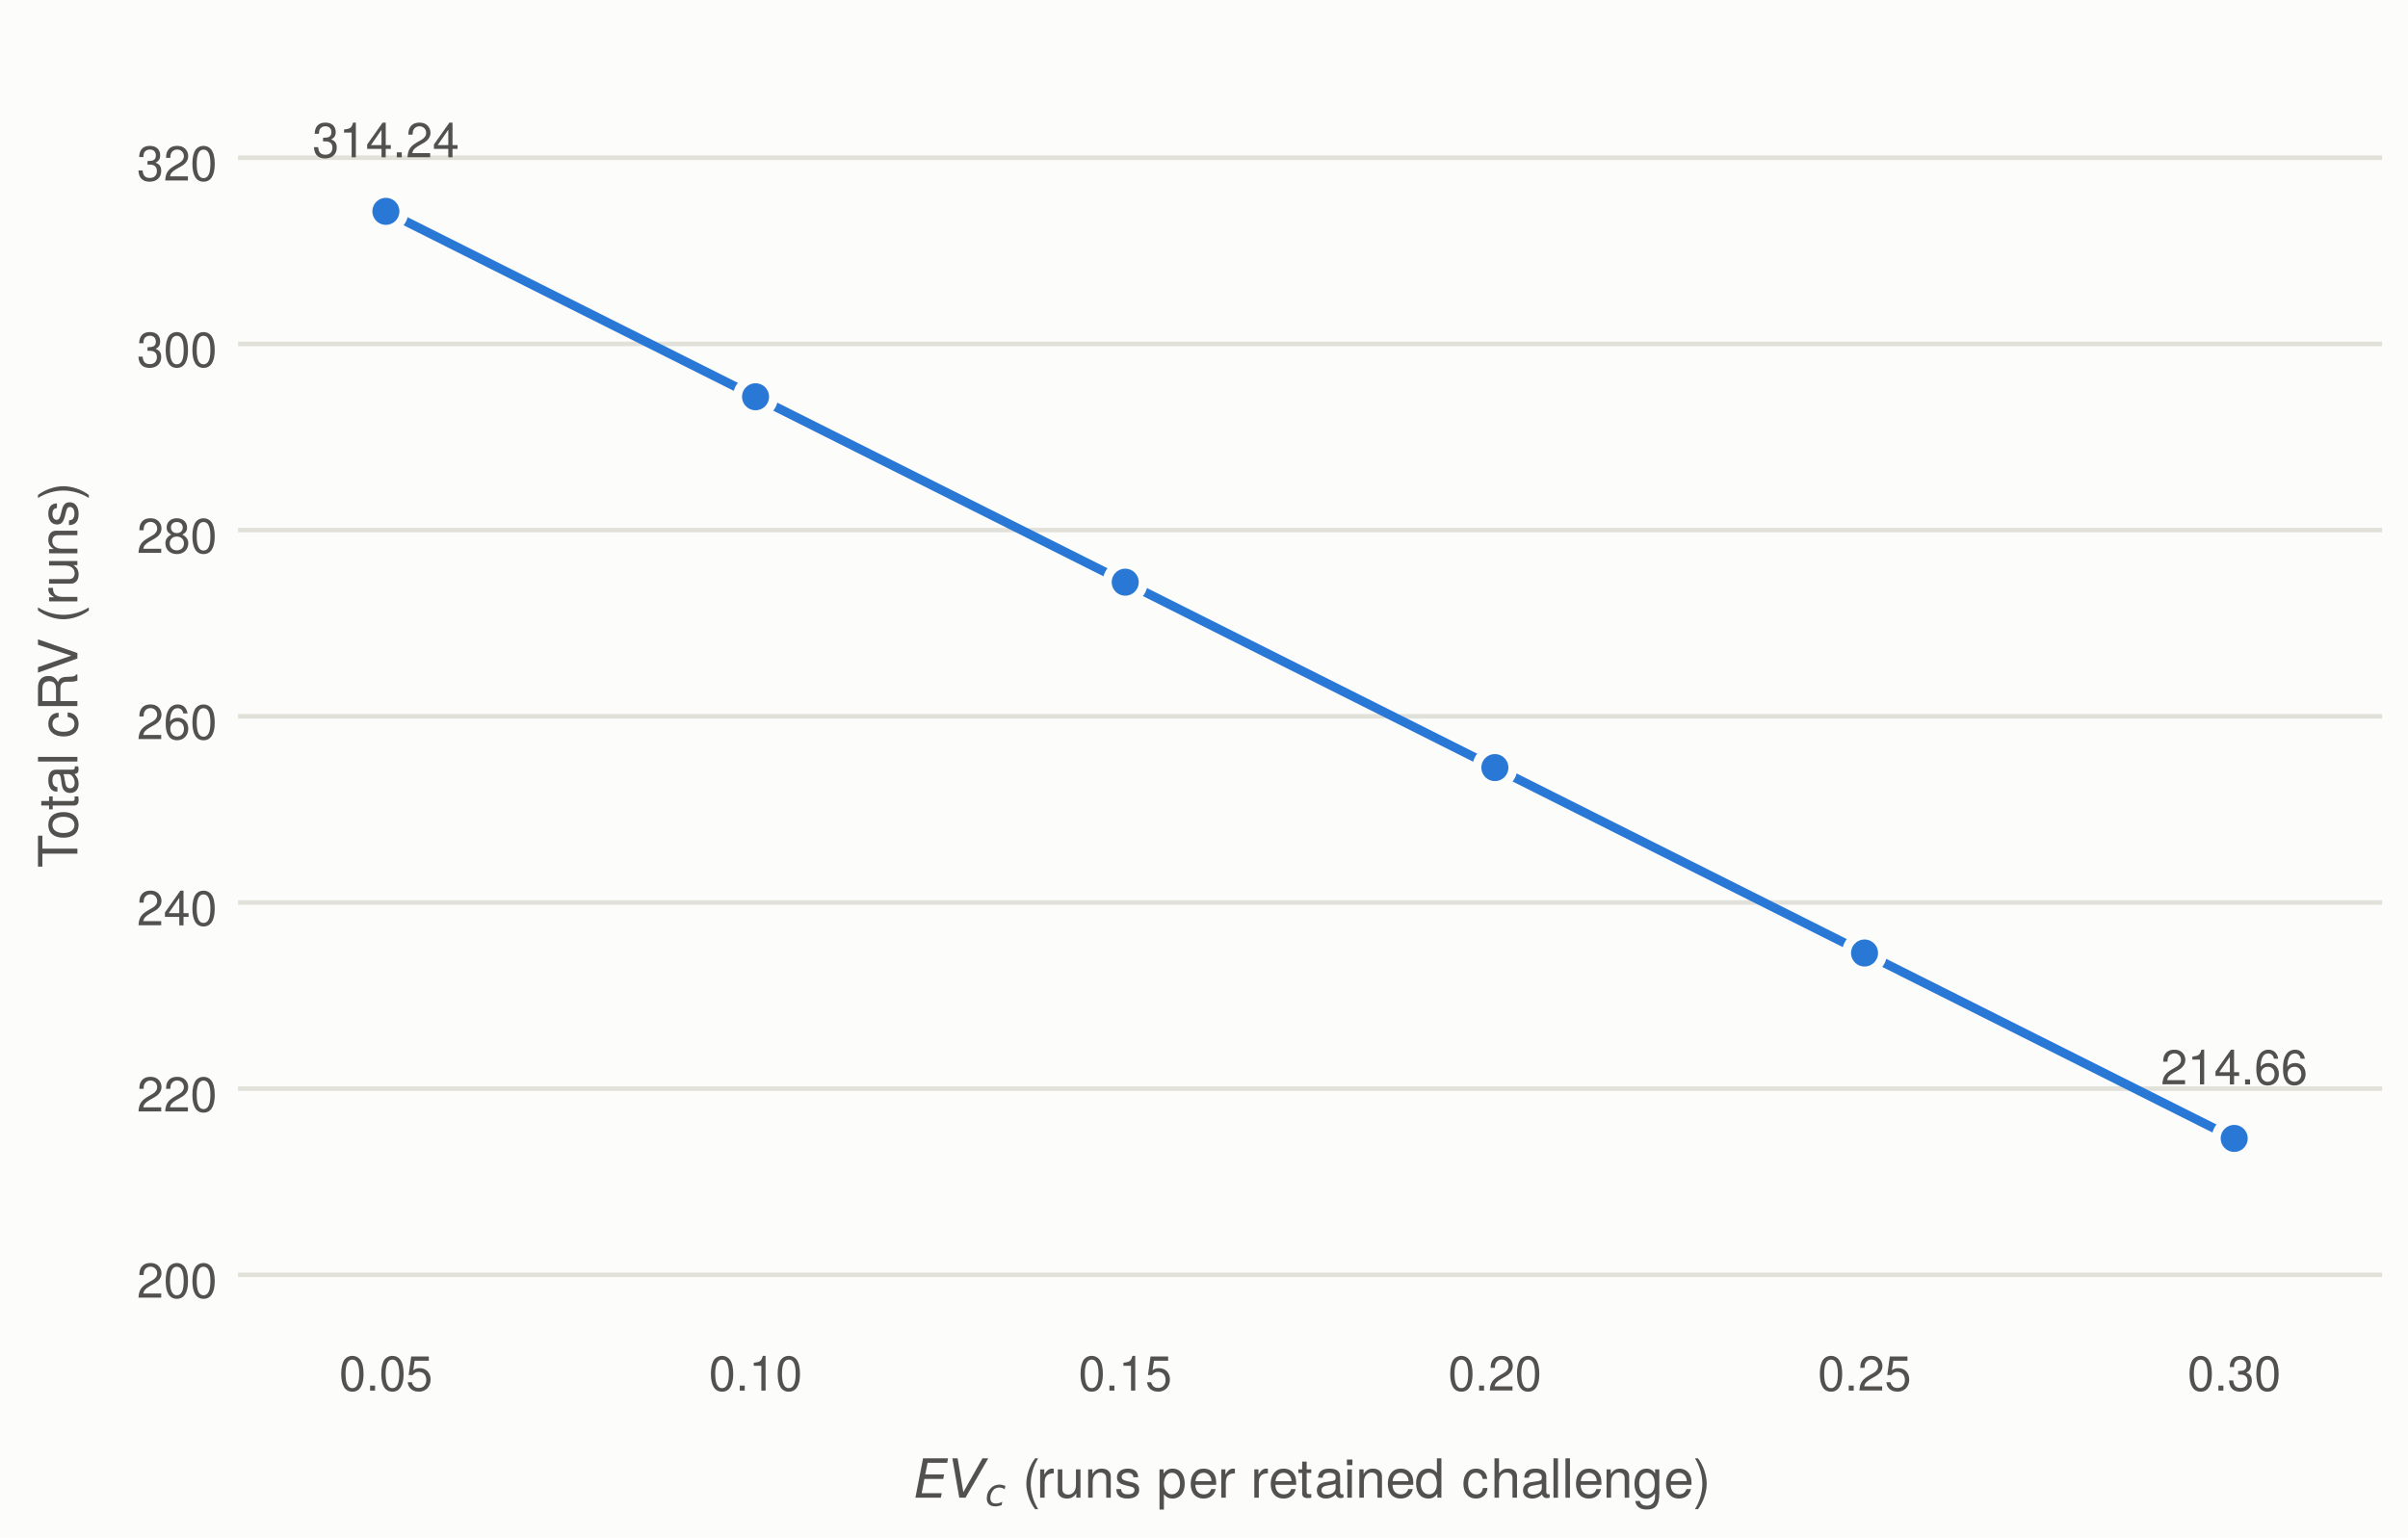
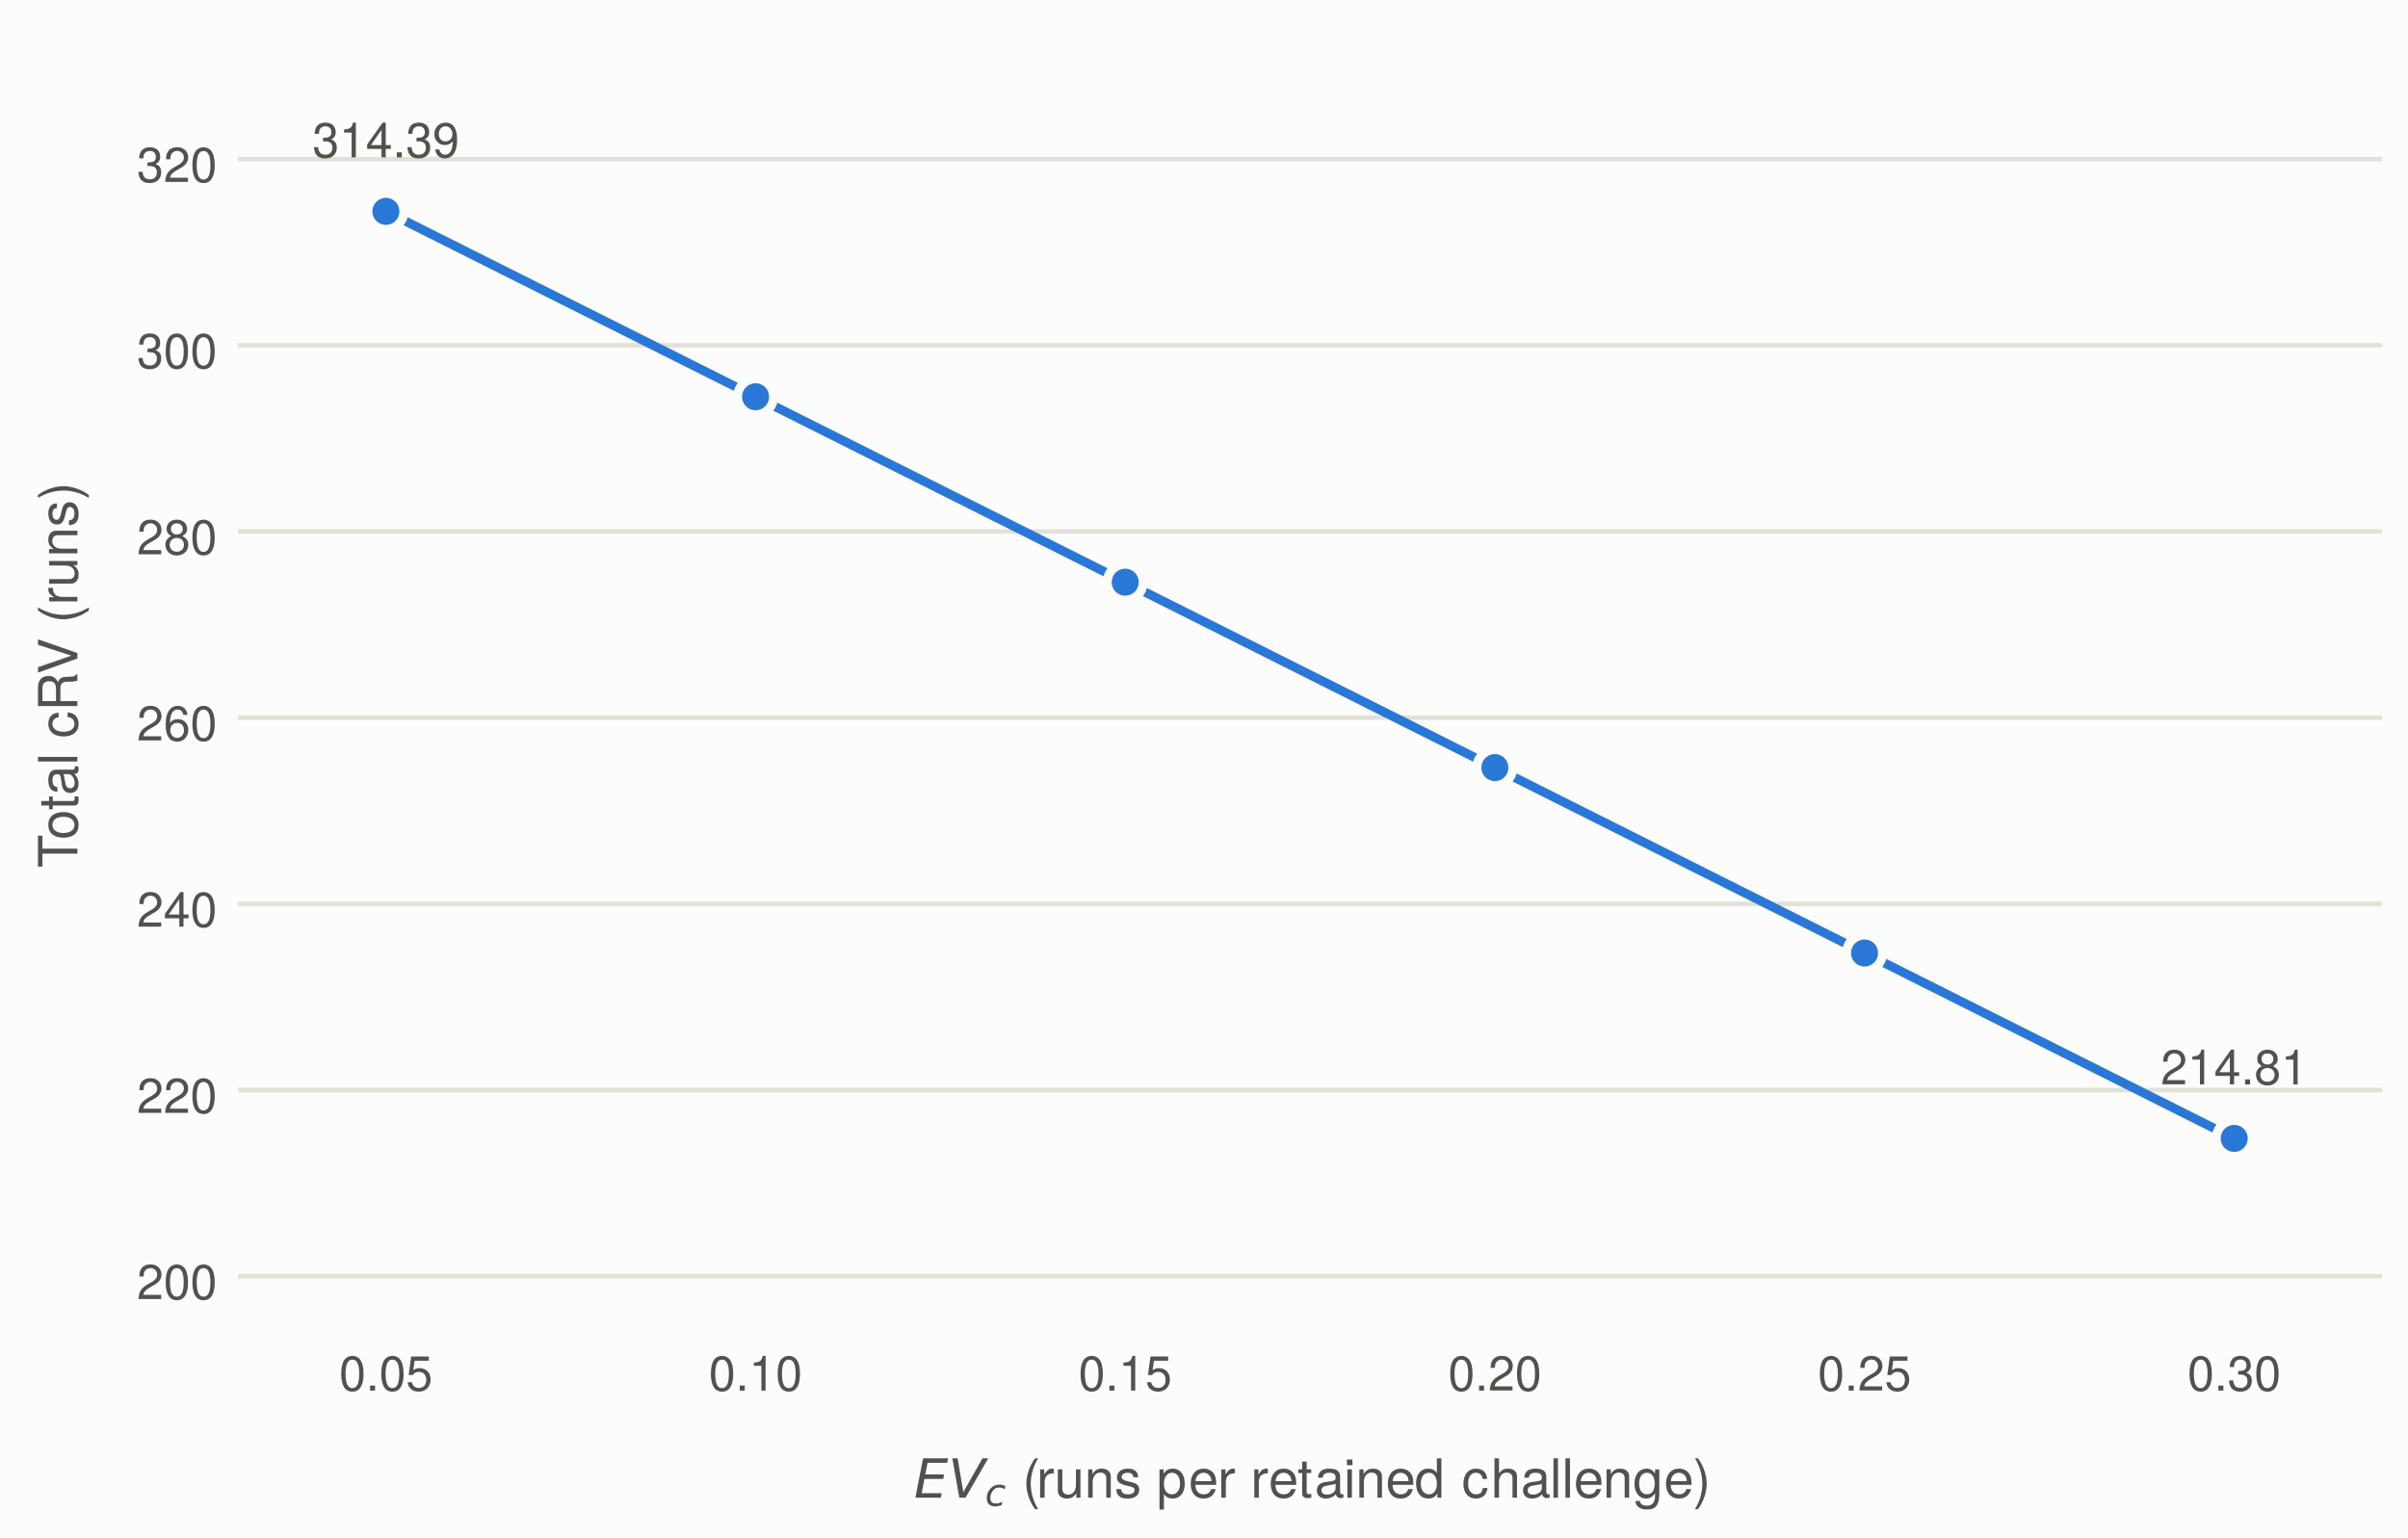
<svg xmlns="http://www.w3.org/2000/svg" xmlns:xlink="http://www.w3.org/1999/xlink" width="401.087pt" height="256.161pt" viewBox="0 0 401.087 256.161" version="1.1">
  <defs>
    <style type="text/css">*{stroke-linejoin: round; stroke-linecap: butt}</style>
  </defs>
  <g id="figure_1">
    <g id="patch_1">
      <path d="M 0 256.161  L 401.087 256.161  L 401.087 0  L 0 0  z " style="fill: #fcfcfb" />
    </g>
    <g id="axes_1">
      <g id="patch_2">
        <path d="M 39.648 220.536  L 396.767 220.536  L 396.767 4.32  L 39.648 4.32  z " style="fill: #fcfcfb" />
      </g>
      <g id="matplotlib.axis_1">
        <g id="xtick_1">
          <g id="line2d_1" />
          <g id="text_1">
            <text style="font-size: 8px; font-family: 'Helvetica Neue', 'Helvetica', 'Arial', 'DejaVu Sans', sans-serif; text-anchor: middle; fill: #52514e" x="64.276" y="231.652" transform="rotate(-0 64.27647 231.652)">0.05</text>
          </g>
        </g>
        <g id="xtick_2">
          <g id="line2d_2" />
          <g id="text_2">
            <text style="font-size: 8px; font-family: 'Helvetica Neue', 'Helvetica', 'Arial', 'DejaVu Sans', sans-serif; text-anchor: middle; fill: #52514e" x="125.849" y="231.652" transform="rotate(-0 125.8489 231.652)">0.10</text>
          </g>
        </g>
        <g id="xtick_3">
          <g id="line2d_3" />
          <g id="text_3">
            <text style="font-size: 8px; font-family: 'Helvetica Neue', 'Helvetica', 'Arial', 'DejaVu Sans', sans-serif; text-anchor: middle; fill: #52514e" x="187.421" y="231.652" transform="rotate(-0 187.4213 231.652)">0.15</text>
          </g>
        </g>
        <g id="xtick_4">
          <g id="line2d_4" />
          <g id="text_4">
            <text style="font-size: 8px; font-family: 'Helvetica Neue', 'Helvetica', 'Arial', 'DejaVu Sans', sans-serif; text-anchor: middle; fill: #52514e" x="248.994" y="231.652" transform="rotate(-0 248.9937 231.652)">0.20</text>
          </g>
        </g>
        <g id="xtick_5">
          <g id="line2d_5" />
          <g id="text_5">
            <text style="font-size: 8px; font-family: 'Helvetica Neue', 'Helvetica', 'Arial', 'DejaVu Sans', sans-serif; text-anchor: middle; fill: #52514e" x="310.566" y="231.652" transform="rotate(-0 310.5661 231.652)">0.25</text>
          </g>
        </g>
        <g id="xtick_6">
          <g id="line2d_6" />
          <g id="text_6">
            <text style="font-size: 8px; font-family: 'Helvetica Neue', 'Helvetica', 'Arial', 'DejaVu Sans', sans-serif; text-anchor: middle; fill: #52514e" x="372.139" y="231.652" transform="rotate(-0 372.1385 231.652)">0.30</text>
          </g>
        </g>
        <g id="text_7">
          <g style="fill: #52514e" transform="translate(152.2375 249.924)">
            <text>
              <tspan x="0" y="-0.422" style="font-style: oblique; font-size: 9px; font-family: 'DejaVu Sans'; fill: #52514e">E</tspan>
              <tspan x="5.687" y="-0.422" style="font-style: oblique; font-size: 9px; font-family: 'DejaVu Sans'; fill: #52514e">V</tspan>
              <tspan x="11.843" y="0.928" style="font-style: oblique; font-size: 6.3px; font-family: 'DejaVu Sans'; fill: #52514e">c</tspan>
              <tspan x="15.553" y="-0.422" style="font-size: 9px; font-family: 'Helvetica Neue'; fill: #52514e"> </tspan>
              <tspan x="18.055" y="-0.422" style="font-size: 9px; font-family: 'Helvetica Neue'; fill: #52514e">(</tspan>
              <tspan x="20.386" y="-0.422" style="font-size: 9px; font-family: 'Helvetica Neue'; fill: #52514e">r</tspan>
              <tspan x="23.383" y="-0.422" style="font-size: 9px; font-family: 'Helvetica Neue'; fill: #52514e">u</tspan>
              <tspan x="28.387" y="-0.422" style="font-size: 9px; font-family: 'Helvetica Neue'; fill: #52514e">n</tspan>
              <tspan x="33.391" y="-0.422" style="font-size: 9px; font-family: 'Helvetica Neue'; fill: #52514e">s</tspan>
              <tspan x="37.891" y="-0.422" style="font-size: 9px; font-family: 'Helvetica Neue'; fill: #52514e"> </tspan>
              <tspan x="40.393" y="-0.422" style="font-size: 9px; font-family: 'Helvetica Neue'; fill: #52514e">p</tspan>
              <tspan x="45.73" y="-0.422" style="font-size: 9px; font-family: 'Helvetica Neue'; fill: #52514e">e</tspan>
              <tspan x="50.563" y="-0.422" style="font-size: 9px; font-family: 'Helvetica Neue'; fill: #52514e">r</tspan>
              <tspan x="53.56" y="-0.422" style="font-size: 9px; font-family: 'Helvetica Neue'; fill: #52514e"> </tspan>
              <tspan x="56.062" y="-0.422" style="font-size: 9px; font-family: 'Helvetica Neue'; fill: #52514e">r</tspan>
              <tspan x="59.059" y="-0.422" style="font-size: 9px; font-family: 'Helvetica Neue'; fill: #52514e">e</tspan>
              <tspan x="63.892" y="-0.422" style="font-size: 9px; font-family: 'Helvetica Neue'; fill: #52514e">t</tspan>
              <tspan x="66.727" y="-0.422" style="font-size: 9px; font-family: 'Helvetica Neue'; fill: #52514e">a</tspan>
              <tspan x="71.561" y="-0.422" style="font-size: 9px; font-family: 'Helvetica Neue'; fill: #52514e">i</tspan>
              <tspan x="73.559" y="-0.422" style="font-size: 9px; font-family: 'Helvetica Neue'; fill: #52514e">n</tspan>
              <tspan x="78.563" y="-0.422" style="font-size: 9px; font-family: 'Helvetica Neue'; fill: #52514e">e</tspan>
              <tspan x="83.396" y="-0.422" style="font-size: 9px; font-family: 'Helvetica Neue'; fill: #52514e">d</tspan>
              <tspan x="88.733" y="-0.422" style="font-size: 9px; font-family: 'Helvetica Neue'; fill: #52514e"> </tspan>
              <tspan x="91.235" y="-0.422" style="font-size: 9px; font-family: 'Helvetica Neue'; fill: #52514e">c</tspan>
              <tspan x="96.068" y="-0.422" style="font-size: 9px; font-family: 'Helvetica Neue'; fill: #52514e">h</tspan>
              <tspan x="101.072" y="-0.422" style="font-size: 9px; font-family: 'Helvetica Neue'; fill: #52514e">a</tspan>
              <tspan x="105.905" y="-0.422" style="font-size: 9px; font-family: 'Helvetica Neue'; fill: #52514e">l</tspan>
              <tspan x="107.903" y="-0.422" style="font-size: 9px; font-family: 'Helvetica Neue'; fill: #52514e">l</tspan>
              <tspan x="109.901" y="-0.422" style="font-size: 9px; font-family: 'Helvetica Neue'; fill: #52514e">e</tspan>
              <tspan x="114.734" y="-0.422" style="font-size: 9px; font-family: 'Helvetica Neue'; fill: #52514e">n</tspan>
              <tspan x="119.738" y="-0.422" style="font-size: 9px; font-family: 'Helvetica Neue'; fill: #52514e">g</tspan>
              <tspan x="124.904" y="-0.422" style="font-size: 9px; font-family: 'Helvetica Neue'; fill: #52514e">e</tspan>
              <tspan x="129.737" y="-0.422" style="font-size: 9px; font-family: 'Helvetica Neue'; fill: #52514e">)</tspan>
            </text>
          </g>
        </g>
      </g>
      <g id="matplotlib.axis_2">
        <g id="ytick_1">
          <g id="line2d_7">
-             <path d="M 39.648 212.377  L 396.767 212.377  " clip-path="url(#pb1f15502eb)" style="fill: none; stroke: #e1e0d9; stroke-width: 0.75; stroke-linecap: square" />
+             <path d="M 39.648 212.609  L 396.767 212.609  " clip-path="url(#p8795eedade)" style="fill: none; stroke: #e1e0d9; stroke-width: 0.75; stroke-linecap: square" />
          </g>
          <g id="line2d_8" />
          <g id="text_8">
-             <text style="font-size: 8px; font-family: 'Helvetica Neue', 'Helvetica', 'Arial', 'DejaVu Sans', sans-serif; text-anchor: end; fill: #52514e" x="36.148" y="216.185" transform="rotate(-0 36.1475 216.1854)">200</text>
+             <text style="font-size: 8px; font-family: 'Helvetica Neue', 'Helvetica', 'Arial', 'DejaVu Sans', sans-serif; text-anchor: end; fill: #52514e" x="36.148" y="216.417" transform="rotate(-0 36.1475 216.4165)">200</text>
          </g>
        </g>
        <g id="ytick_2">
          <g id="line2d_9">
-             <path d="M 39.648 181.36  L 396.767 181.36  " clip-path="url(#pb1f15502eb)" style="fill: none; stroke: #e1e0d9; stroke-width: 0.75; stroke-linecap: square" />
+             <path d="M 39.648 181.591  L 396.767 181.591  " clip-path="url(#p8795eedade)" style="fill: none; stroke: #e1e0d9; stroke-width: 0.75; stroke-linecap: square" />
          </g>
          <g id="line2d_10" />
          <g id="text_9">
-             <text style="font-size: 8px; font-family: 'Helvetica Neue', 'Helvetica', 'Arial', 'DejaVu Sans', sans-serif; text-anchor: end; fill: #52514e" x="36.148" y="185.168" transform="rotate(-0 36.1475 185.1682)">220</text>
+             <text style="font-size: 8px; font-family: 'Helvetica Neue', 'Helvetica', 'Arial', 'DejaVu Sans', sans-serif; text-anchor: end; fill: #52514e" x="36.148" y="185.399" transform="rotate(-0 36.1475 185.3993)">220</text>
          </g>
        </g>
        <g id="ytick_3">
          <g id="line2d_11">
-             <path d="M 39.648 150.343  L 396.767 150.343  " clip-path="url(#pb1f15502eb)" style="fill: none; stroke: #e1e0d9; stroke-width: 0.75; stroke-linecap: square" />
+             <path d="M 39.648 150.574  L 396.767 150.574  " clip-path="url(#p8795eedade)" style="fill: none; stroke: #e1e0d9; stroke-width: 0.75; stroke-linecap: square" />
          </g>
          <g id="line2d_12" />
          <g id="text_10">
-             <text style="font-size: 8px; font-family: 'Helvetica Neue', 'Helvetica', 'Arial', 'DejaVu Sans', sans-serif; text-anchor: end; fill: #52514e" x="36.148" y="154.151" transform="rotate(-0 36.1475 154.151)">240</text>
+             <text style="font-size: 8px; font-family: 'Helvetica Neue', 'Helvetica', 'Arial', 'DejaVu Sans', sans-serif; text-anchor: end; fill: #52514e" x="36.148" y="154.382" transform="rotate(-0 36.1475 154.382)">240</text>
          </g>
        </g>
        <g id="ytick_4">
          <g id="line2d_13">
-             <path d="M 39.648 119.326  L 396.767 119.326  " clip-path="url(#pb1f15502eb)" style="fill: none; stroke: #e1e0d9; stroke-width: 0.75; stroke-linecap: square" />
+             <path d="M 39.648 119.557  L 396.767 119.557  " clip-path="url(#p8795eedade)" style="fill: none; stroke: #e1e0d9; stroke-width: 0.75; stroke-linecap: square" />
          </g>
          <g id="line2d_14" />
          <g id="text_11">
-             <text style="font-size: 8px; font-family: 'Helvetica Neue', 'Helvetica', 'Arial', 'DejaVu Sans', sans-serif; text-anchor: end; fill: #52514e" x="36.148" y="123.134" transform="rotate(-0 36.1475 123.1337)">260</text>
+             <text style="font-size: 8px; font-family: 'Helvetica Neue', 'Helvetica', 'Arial', 'DejaVu Sans', sans-serif; text-anchor: end; fill: #52514e" x="36.148" y="123.365" transform="rotate(-0 36.1475 123.3648)">260</text>
          </g>
        </g>
        <g id="ytick_5">
          <g id="line2d_15">
-             <path d="M 39.648 88.308  L 396.767 88.308  " clip-path="url(#pb1f15502eb)" style="fill: none; stroke: #e1e0d9; stroke-width: 0.75; stroke-linecap: square" />
+             <path d="M 39.648 88.54  L 396.767 88.54  " clip-path="url(#p8795eedade)" style="fill: none; stroke: #e1e0d9; stroke-width: 0.75; stroke-linecap: square" />
          </g>
          <g id="line2d_16" />
          <g id="text_12">
-             <text style="font-size: 8px; font-family: 'Helvetica Neue', 'Helvetica', 'Arial', 'DejaVu Sans', sans-serif; text-anchor: end; fill: #52514e" x="36.148" y="92.116" transform="rotate(-0 36.1475 92.11648)">280</text>
+             <text style="font-size: 8px; font-family: 'Helvetica Neue', 'Helvetica', 'Arial', 'DejaVu Sans', sans-serif; text-anchor: end; fill: #52514e" x="36.148" y="92.348" transform="rotate(-0 36.1475 92.34756)">280</text>
          </g>
        </g>
        <g id="ytick_6">
          <g id="line2d_17">
-             <path d="M 39.648 57.291  L 396.767 57.291  " clip-path="url(#pb1f15502eb)" style="fill: none; stroke: #e1e0d9; stroke-width: 0.75; stroke-linecap: square" />
+             <path d="M 39.648 57.522  L 396.767 57.522  " clip-path="url(#p8795eedade)" style="fill: none; stroke: #e1e0d9; stroke-width: 0.75; stroke-linecap: square" />
          </g>
          <g id="line2d_18" />
          <g id="text_13">
-             <text style="font-size: 8px; font-family: 'Helvetica Neue', 'Helvetica', 'Arial', 'DejaVu Sans', sans-serif; text-anchor: end; fill: #52514e" x="36.148" y="61.099" transform="rotate(-0 36.1475 61.09924)">300</text>
+             <text style="font-size: 8px; font-family: 'Helvetica Neue', 'Helvetica', 'Arial', 'DejaVu Sans', sans-serif; text-anchor: end; fill: #52514e" x="36.148" y="61.33" transform="rotate(-0 36.1475 61.33032)">300</text>
          </g>
        </g>
        <g id="ytick_7">
          <g id="line2d_19">
-             <path d="M 39.648 26.274  L 396.767 26.274  " clip-path="url(#pb1f15502eb)" style="fill: none; stroke: #e1e0d9; stroke-width: 0.75; stroke-linecap: square" />
+             <path d="M 39.648 26.505  L 396.767 26.505  " clip-path="url(#p8795eedade)" style="fill: none; stroke: #e1e0d9; stroke-width: 0.75; stroke-linecap: square" />
          </g>
          <g id="line2d_20" />
          <g id="text_14">
-             <text style="font-size: 8px; font-family: 'Helvetica Neue', 'Helvetica', 'Arial', 'DejaVu Sans', sans-serif; text-anchor: end; fill: #52514e" x="36.148" y="30.082" transform="rotate(-0 36.1475 30.082)">320</text>
+             <text style="font-size: 8px; font-family: 'Helvetica Neue', 'Helvetica', 'Arial', 'DejaVu Sans', sans-serif; text-anchor: end; fill: #52514e" x="36.148" y="30.313" transform="rotate(-0 36.1475 30.31308)">320</text>
          </g>
        </g>
        <g id="text_15">
          <text style="font-size: 9px; font-family: 'Helvetica Neue', 'Helvetica', 'Arial', 'DejaVu Sans', sans-serif; text-anchor: middle; fill: #52514e" x="12.888" y="112.428" transform="rotate(-90 12.888 112.428)">Total cRV (runs)</text>
        </g>
      </g>
      <g id="line2d_21">
-         <path d="M 64.276 35.208  L 125.849 66.096  L 187.421 96.984  L 248.994 127.872  L 310.566 158.76  L 372.139 189.648  " clip-path="url(#pb1f15502eb)" style="fill: none; stroke: #2a78d6; stroke-width: 1.5; stroke-linecap: round" />
+         <path d="M 64.276 35.208  L 125.849 66.096  L 187.421 96.984  L 248.994 127.872  L 310.566 158.76  L 372.139 189.648  " clip-path="url(#p8795eedade)" style="fill: none; stroke: #2a78d6; stroke-width: 1.5; stroke-linecap: round" />
      </g>
      <g id="line2d_22">
        <defs>
-           <path id="m2f23518ca0" d="M 0 3  C 0.796 3 1.559 2.684 2.121 2.121  C 2.684 1.559 3 0.796 3 0  C 3 -0.796 2.684 -1.559 2.121 -2.121  C 1.559 -2.684 0.796 -3 0 -3  C -0.796 -3 -1.559 -2.684 -2.121 -2.121  C -2.684 -1.559 -3 -0.796 -3 0  C -3 0.796 -2.684 1.559 -2.121 2.121  C -1.559 2.684 -0.796 3 0 3  z " style="stroke: #fcfcfb; stroke-width: 1.5" />
+           <path id="meb42457bb2" d="M 0 3  C 0.796 3 1.559 2.684 2.121 2.121  C 2.684 1.559 3 0.796 3 0  C 3 -0.796 2.684 -1.559 2.121 -2.121  C 1.559 -2.684 0.796 -3 0 -3  C -0.796 -3 -1.559 -2.684 -2.121 -2.121  C -2.684 -1.559 -3 -0.796 -3 0  C -3 0.796 -2.684 1.559 -2.121 2.121  C -1.559 2.684 -0.796 3 0 3  z " style="stroke: #fcfcfb; stroke-width: 1.5" />
        </defs>
-         <g clip-path="url(#pb1f15502eb)">
-           <use xlink:href="#m2f23518ca0" x="64.276" y="35.208" style="fill: #2a78d6; stroke: #fcfcfb; stroke-width: 1.5" />
-           <use xlink:href="#m2f23518ca0" x="125.849" y="66.096" style="fill: #2a78d6; stroke: #fcfcfb; stroke-width: 1.5" />
-           <use xlink:href="#m2f23518ca0" x="187.421" y="96.984" style="fill: #2a78d6; stroke: #fcfcfb; stroke-width: 1.5" />
-           <use xlink:href="#m2f23518ca0" x="248.994" y="127.872" style="fill: #2a78d6; stroke: #fcfcfb; stroke-width: 1.5" />
-           <use xlink:href="#m2f23518ca0" x="310.566" y="158.76" style="fill: #2a78d6; stroke: #fcfcfb; stroke-width: 1.5" />
-           <use xlink:href="#m2f23518ca0" x="372.139" y="189.648" style="fill: #2a78d6; stroke: #fcfcfb; stroke-width: 1.5" />
+         <g clip-path="url(#p8795eedade)">
+           <use xlink:href="#meb42457bb2" x="64.276" y="35.208" style="fill: #2a78d6; stroke: #fcfcfb; stroke-width: 1.5" />
+           <use xlink:href="#meb42457bb2" x="125.849" y="66.096" style="fill: #2a78d6; stroke: #fcfcfb; stroke-width: 1.5" />
+           <use xlink:href="#meb42457bb2" x="187.421" y="96.984" style="fill: #2a78d6; stroke: #fcfcfb; stroke-width: 1.5" />
+           <use xlink:href="#meb42457bb2" x="248.994" y="127.872" style="fill: #2a78d6; stroke: #fcfcfb; stroke-width: 1.5" />
+           <use xlink:href="#meb42457bb2" x="310.566" y="158.76" style="fill: #2a78d6; stroke: #fcfcfb; stroke-width: 1.5" />
+           <use xlink:href="#meb42457bb2" x="372.139" y="189.648" style="fill: #2a78d6; stroke: #fcfcfb; stroke-width: 1.5" />
        </g>
      </g>
      <g id="text_16">
-         <text style="font-size: 8px; font-family: 'Helvetica Neue', 'Helvetica', 'Arial', 'DejaVu Sans', sans-serif; text-anchor: middle; fill: #52514e" x="64.276" y="26.208" transform="rotate(-0 64.27647 26.208)">314.24</text>
+         <text style="font-size: 8px; font-family: 'Helvetica Neue', 'Helvetica', 'Arial', 'DejaVu Sans', sans-serif; text-anchor: middle; fill: #52514e" x="64.276" y="26.208" transform="rotate(-0 64.27647 26.208)">314.39</text>
      </g>
      <g id="text_17">
-         <text style="font-size: 8px; font-family: 'Helvetica Neue', 'Helvetica', 'Arial', 'DejaVu Sans', sans-serif; text-anchor: middle; fill: #52514e" x="372.139" y="180.648" transform="rotate(-0 372.1385 180.648)">214.66</text>
+         <text style="font-size: 8px; font-family: 'Helvetica Neue', 'Helvetica', 'Arial', 'DejaVu Sans', sans-serif; text-anchor: middle; fill: #52514e" x="372.139" y="180.648" transform="rotate(-0 372.1385 180.648)">214.81</text>
      </g>
    </g>
  </g>
  <defs>
-     <clipPath id="pb1f15502eb">
+     <clipPath id="p8795eedade">
      <rect x="39.648" y="4.32" width="357.12" height="216.216" />
    </clipPath>
  </defs>
</svg>
